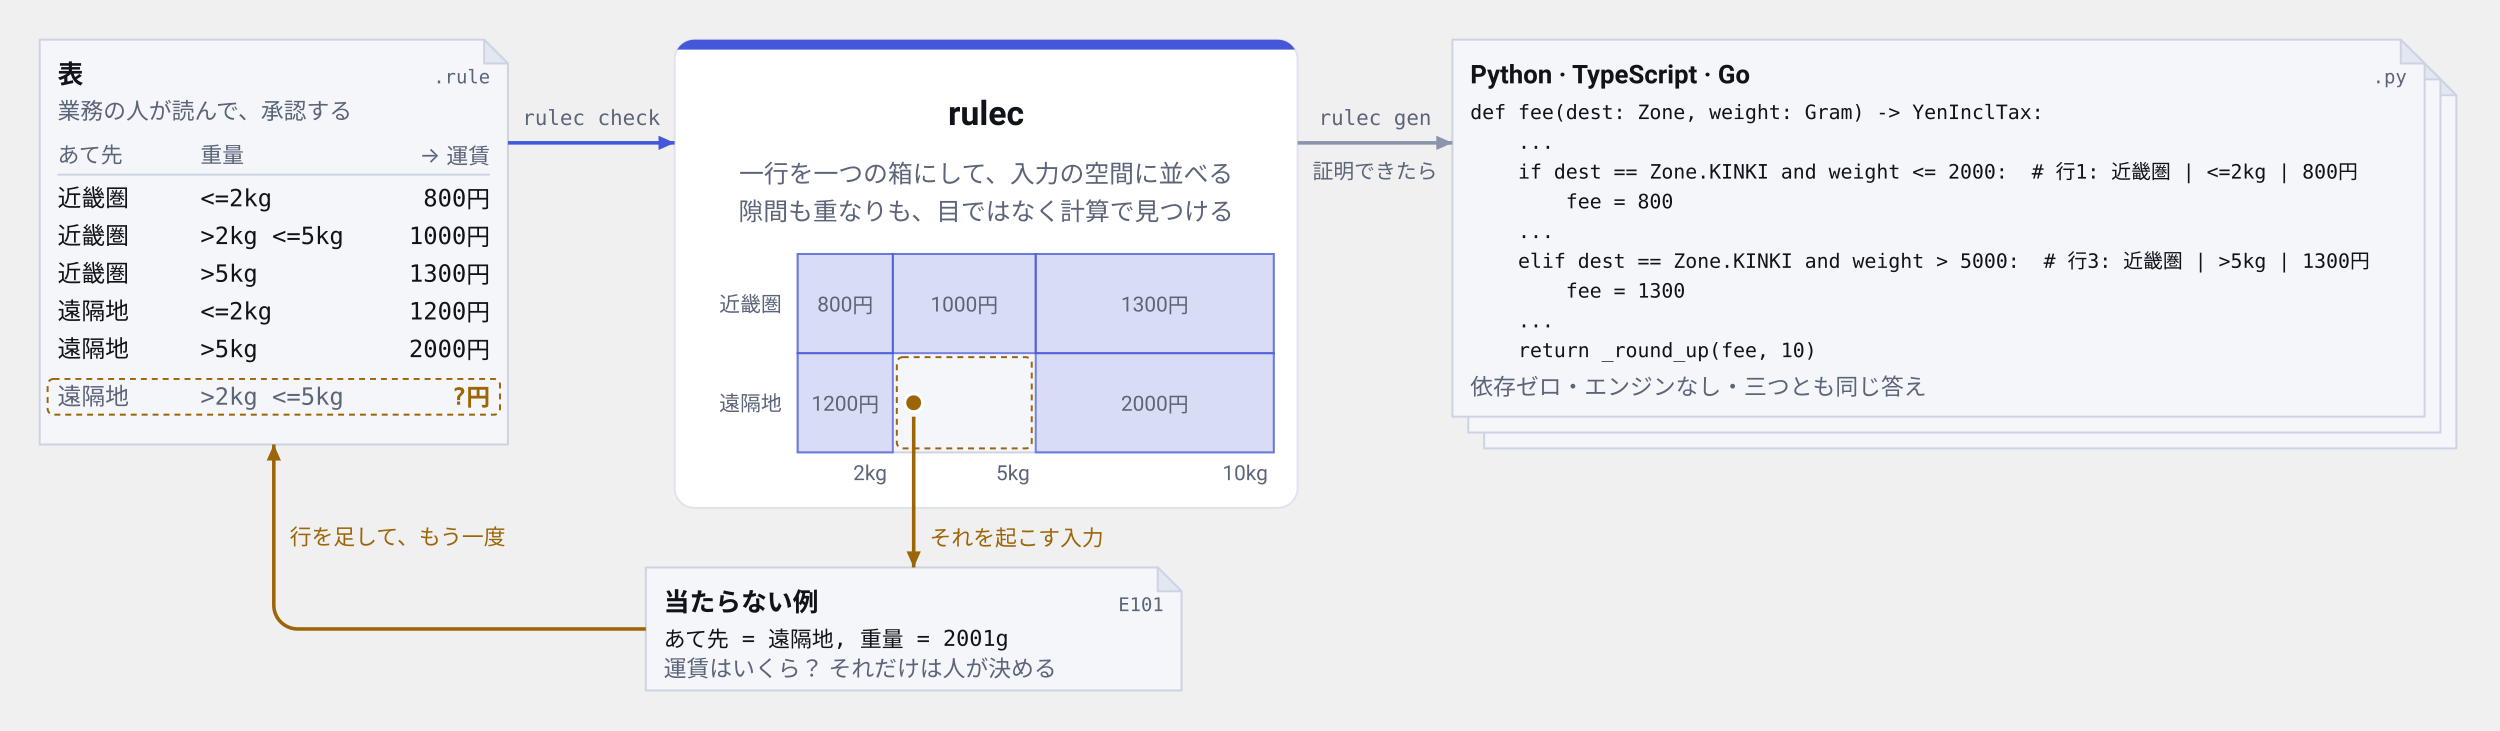
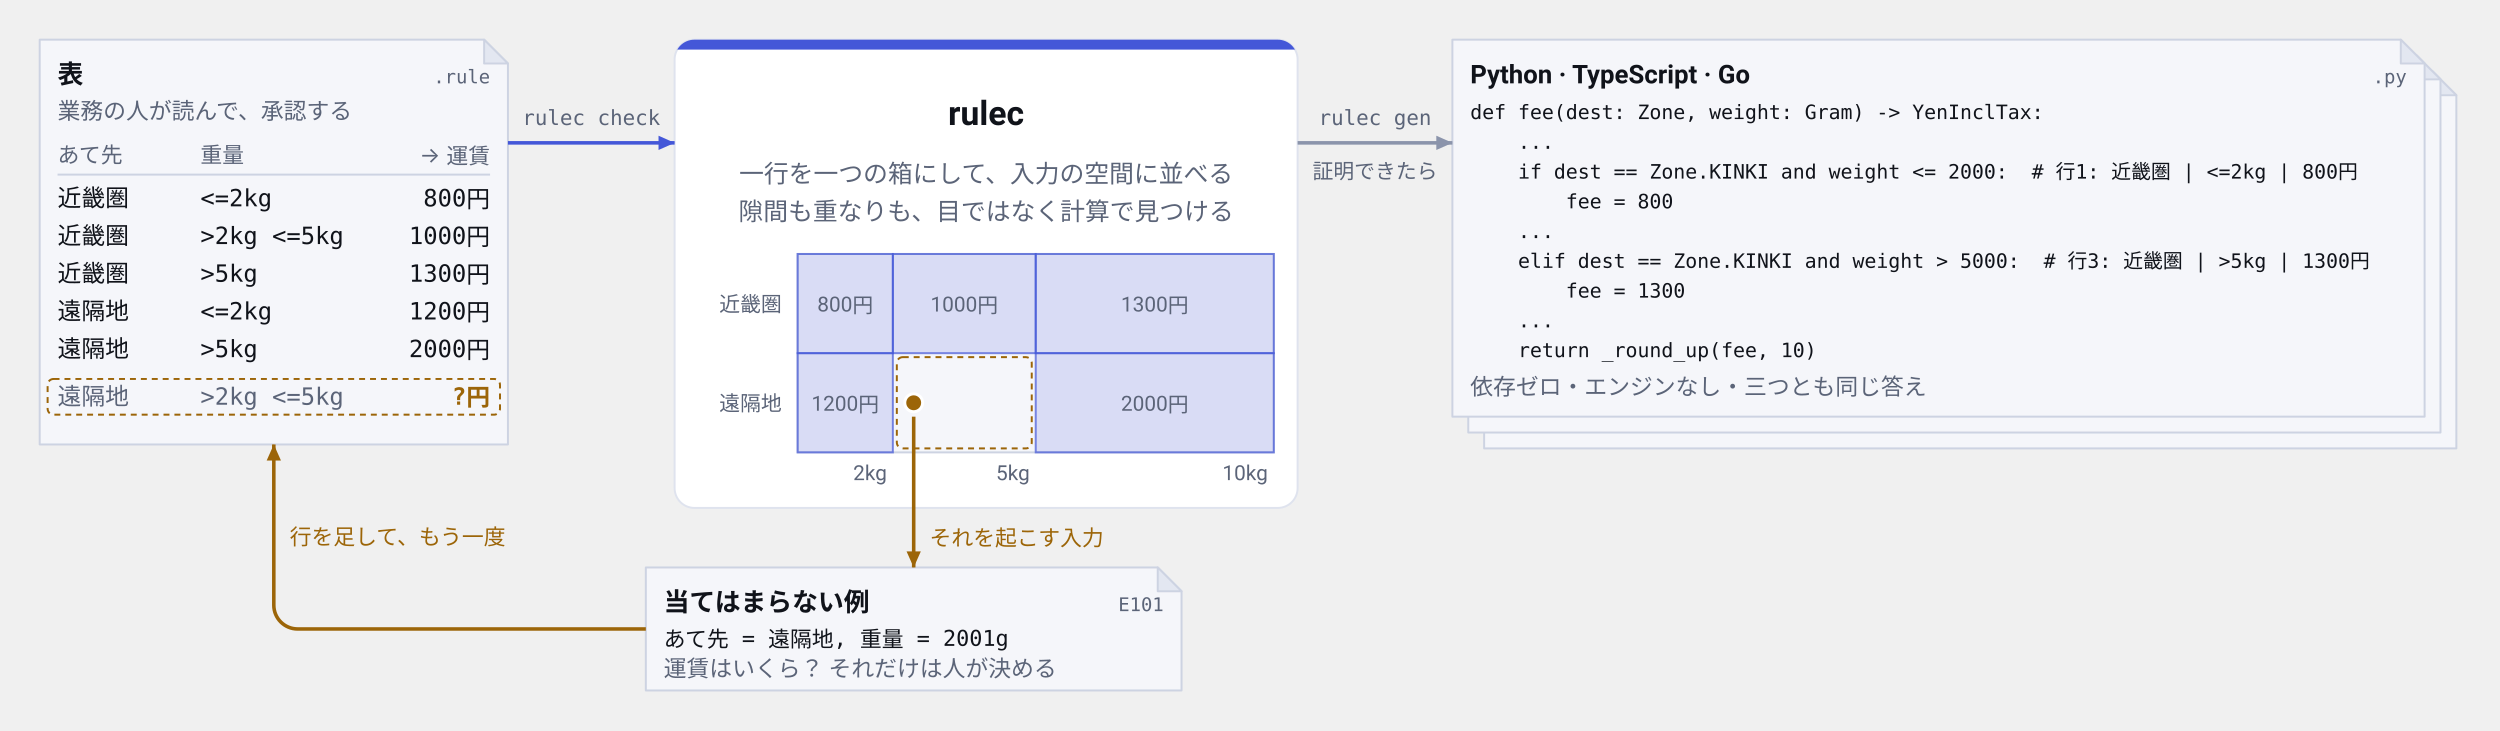
<svg xmlns="http://www.w3.org/2000/svg" viewBox="0 0 1260 368" role="img" aria-label="表を書く。rulec は一行を一つの箱にして入力の空間に並べ、隙間も重なりも無いことを計算で証明する。抜けがあれば、それを起こす入力（あて先 = 遠隔地, 重量 = 2001g）が返ってきて、行を足してもう一度。運賃がいくらかだけは人が決める。証明できた表からだけ、依存ゼロの Python・TypeScript・Go が出る。" font-family="-apple-system, BlinkMacSystemFont, &quot;Hiragino Sans&quot;, &quot;Noto Sans JP&quot;, &quot;Yu Gothic&quot;, Meiryo, &quot;Segoe UI&quot;, Roboto, sans-serif">
  <defs>
    <marker id="head-neutral" viewBox="0 0 10 10" refX="9" refY="5" markerWidth="9" markerHeight="9" markerUnits="userSpaceOnUse" orient="auto">
      <path d="M0,1 L9,5 L0,9 Z" fill="#8b94ab" />
    </marker>
    <marker id="head-accent" viewBox="0 0 10 10" refX="9" refY="5" markerWidth="9" markerHeight="9" markerUnits="userSpaceOnUse" orient="auto">
      <path d="M0,1 L9,5 L0,9 Z" fill="#4457d8" />
    </marker>
    <marker id="head-human" viewBox="0 0 10 10" refX="9" refY="5" markerWidth="9" markerHeight="9" markerUnits="userSpaceOnUse" orient="auto">
      <path d="M0,1 L9,5 L0,9 Z" fill="#9c6508" />
    </marker>
  </defs>
  <path d="M20,20 H244 L256,32 V224 H20 Z" fill="#f5f6fa" stroke="#cdd3e2" stroke-linejoin="round" />
  <path d="M244,20 V32 H256 Z" fill="#e3e7f1" stroke="#cdd3e2" stroke-linejoin="round" />
  <text x="29" y="42" font-size="13" font-weight="600" text-anchor="start" fill="#10131a">表</text>
  <text x="247" y="42" font-size="9.5" font-weight="400" text-anchor="end" fill="#5b6478" font-family="ui-monospace, SFMono-Regular, Menlo, Consolas, monospace">.rule</text>
  <text x="29" y="60" font-size="11.5" font-weight="400" text-anchor="start" fill="#5b6478">業務の人が読んで、承認する</text>
  <text x="29" y="82" font-size="11" font-weight="400" text-anchor="start" fill="#5b6478">あて先</text>
  <text x="101" y="82" font-size="11" font-weight="400" text-anchor="start" fill="#5b6478">重量</text>
  <text x="247" y="82" font-size="11" font-weight="400" text-anchor="end" fill="#5b6478">→ 運賃</text>
  <line x1="29" y1="88" x2="247" y2="88" stroke="#cdd3e2" />
  <text x="29" y="104" font-size="12" font-weight="400" text-anchor="start" fill="#10131a" font-family="ui-monospace, SFMono-Regular, Menlo, Consolas, monospace">近畿圏</text>
  <text x="101" y="104" font-size="12" font-weight="400" text-anchor="start" fill="#10131a" font-family="ui-monospace, SFMono-Regular, Menlo, Consolas, monospace">&lt;=2kg</text>
  <text x="247" y="104" font-size="12" font-weight="400" text-anchor="end" fill="#10131a" font-family="ui-monospace, SFMono-Regular, Menlo, Consolas, monospace">800円</text>
  <text x="29" y="123" font-size="12" font-weight="400" text-anchor="start" fill="#10131a" font-family="ui-monospace, SFMono-Regular, Menlo, Consolas, monospace">近畿圏</text>
  <text x="101" y="123" font-size="12" font-weight="400" text-anchor="start" fill="#10131a" font-family="ui-monospace, SFMono-Regular, Menlo, Consolas, monospace">&gt;2kg &lt;=5kg</text>
  <text x="247" y="123" font-size="12" font-weight="400" text-anchor="end" fill="#10131a" font-family="ui-monospace, SFMono-Regular, Menlo, Consolas, monospace">1000円</text>
  <text x="29" y="142" font-size="12" font-weight="400" text-anchor="start" fill="#10131a" font-family="ui-monospace, SFMono-Regular, Menlo, Consolas, monospace">近畿圏</text>
  <text x="101" y="142" font-size="12" font-weight="400" text-anchor="start" fill="#10131a" font-family="ui-monospace, SFMono-Regular, Menlo, Consolas, monospace">&gt;5kg</text>
  <text x="247" y="142" font-size="12" font-weight="400" text-anchor="end" fill="#10131a" font-family="ui-monospace, SFMono-Regular, Menlo, Consolas, monospace">1300円</text>
  <text x="29" y="161" font-size="12" font-weight="400" text-anchor="start" fill="#10131a" font-family="ui-monospace, SFMono-Regular, Menlo, Consolas, monospace">遠隔地</text>
  <text x="101" y="161" font-size="12" font-weight="400" text-anchor="start" fill="#10131a" font-family="ui-monospace, SFMono-Regular, Menlo, Consolas, monospace">&lt;=2kg</text>
  <text x="247" y="161" font-size="12" font-weight="400" text-anchor="end" fill="#10131a" font-family="ui-monospace, SFMono-Regular, Menlo, Consolas, monospace">1200円</text>
  <text x="29" y="180" font-size="12" font-weight="400" text-anchor="start" fill="#10131a" font-family="ui-monospace, SFMono-Regular, Menlo, Consolas, monospace">遠隔地</text>
  <text x="101" y="180" font-size="12" font-weight="400" text-anchor="start" fill="#10131a" font-family="ui-monospace, SFMono-Regular, Menlo, Consolas, monospace">&gt;5kg</text>
  <text x="247" y="180" font-size="12" font-weight="400" text-anchor="end" fill="#10131a" font-family="ui-monospace, SFMono-Regular, Menlo, Consolas, monospace">2000円</text>
  <rect x="24" y="191" width="228" height="18" rx="3" fill="none" stroke="#9c6508" stroke-width="1" stroke-dasharray="3 2.5" />
  <text x="29" y="204" font-size="12" font-weight="400" text-anchor="start" fill="#5b6478" font-family="ui-monospace, SFMono-Regular, Menlo, Consolas, monospace">遠隔地</text>
  <text x="101" y="204" font-size="12" font-weight="400" text-anchor="start" fill="#5b6478" font-family="ui-monospace, SFMono-Regular, Menlo, Consolas, monospace">&gt;2kg &lt;=5kg</text>
  <text x="247" y="204" font-size="12" font-weight="600" text-anchor="end" fill="#9c6508" font-family="ui-monospace, SFMono-Regular, Menlo, Consolas, monospace">?円</text>
  <clipPath id="clip-rulec">
    <rect x="340" y="20" width="314" height="236" rx="10" />
  </clipPath>
  <rect x="340" y="20" width="314" height="236" rx="10" fill="#ffffff" stroke="#dfe3ee" />
  <rect x="340" y="20" width="314" height="5" fill="#4457d8" clip-path="url(#clip-rulec)" />
  <text x="497.0" y="63" font-size="17" font-weight="700" text-anchor="middle" fill="#10131a">rulec</text>
  <text x="497.0" y="92" font-size="12.5" font-weight="400" text-anchor="middle" fill="#5b6478">一行を一つの箱にして、入力の空間に並べる</text>
  <text x="497.0" y="111" font-size="12.5" font-weight="400" text-anchor="middle" fill="#5b6478">隙間も重なりも、目ではなく計算で見つける</text>
  <rect x="402" y="128" width="240" height="100" fill="#f5f6fa" stroke="#cdd3e2" />
  <rect x="402.0" y="128.0" width="48.0" height="50.0" fill="#4457d8" fill-opacity="0.16" stroke="#4457d8" stroke-opacity="0.7" />
  <text x="426.0" y="157.0" font-size="10.5" font-weight="400" text-anchor="middle" fill="#5b6478">800円</text>
  <rect x="450.0" y="128.0" width="72.0" height="50.0" fill="#4457d8" fill-opacity="0.16" stroke="#4457d8" stroke-opacity="0.7" />
  <text x="486.0" y="157.0" font-size="10.5" font-weight="400" text-anchor="middle" fill="#5b6478">1000円</text>
  <rect x="522.0" y="128.0" width="120.0" height="50.0" fill="#4457d8" fill-opacity="0.16" stroke="#4457d8" stroke-opacity="0.7" />
  <text x="582.0" y="157.0" font-size="10.5" font-weight="400" text-anchor="middle" fill="#5b6478">1300円</text>
  <rect x="402.0" y="178.0" width="48.0" height="50.0" fill="#4457d8" fill-opacity="0.16" stroke="#4457d8" stroke-opacity="0.7" />
  <text x="426.0" y="207.0" font-size="10.5" font-weight="400" text-anchor="middle" fill="#5b6478">1200円</text>
  <rect x="522.0" y="178.0" width="120.0" height="50.0" fill="#4457d8" fill-opacity="0.16" stroke="#4457d8" stroke-opacity="0.7" />
  <text x="582.0" y="207.0" font-size="10.5" font-weight="400" text-anchor="middle" fill="#5b6478">2000円</text>
  <rect x="452.0" y="180.0" width="68.0" height="46.0" rx="3" fill="none" stroke="#9c6508" stroke-width="1" stroke-dasharray="3 2.5" />
  <text x="394" y="157.0" font-size="10.5" font-weight="400" text-anchor="end" fill="#5b6478">近畿圏</text>
  <text x="394" y="207.0" font-size="10.5" font-weight="400" text-anchor="end" fill="#5b6478">遠隔地</text>
  <text x="447.0" y="242" font-size="10.5" font-weight="400" text-anchor="end" fill="#5b6478">2kg</text>
  <text x="519.0" y="242" font-size="10.5" font-weight="400" text-anchor="end" fill="#5b6478">5kg</text>
  <text x="639.0" y="242" font-size="10.5" font-weight="400" text-anchor="end" fill="#5b6478">10kg</text>
  <circle cx="460.5" cy="203.0" r="4.5" fill="#9c6508" stroke="#ffffff" stroke-width="1.5" />
  <path d="M748,36 H1226 L1238,48 V226 H748 Z" fill="#f5f6fa" stroke="#cdd3e2" stroke-linejoin="round" />
  <path d="M1226,36 V48 H1238 Z" fill="#e3e7f1" stroke="#cdd3e2" stroke-linejoin="round" />
  <path d="M740,28 H1218 L1230,40 V218 H740 Z" fill="#f5f6fa" stroke="#cdd3e2" stroke-linejoin="round" />
  <path d="M1218,28 V40 H1230 Z" fill="#e3e7f1" stroke="#cdd3e2" stroke-linejoin="round" />
  <path d="M732,20 H1210 L1222,32 V210 H732 Z" fill="#f5f6fa" stroke="#cdd3e2" stroke-linejoin="round" />
  <path d="M1210,20 V32 H1222 Z" fill="#e3e7f1" stroke="#cdd3e2" stroke-linejoin="round" />
  <text x="741" y="42" font-size="13" font-weight="600" text-anchor="start" fill="#10131a">Python · TypeScript · Go</text>
  <text x="1213" y="42" font-size="9.5" font-weight="400" text-anchor="end" fill="#5b6478" font-family="ui-monospace, SFMono-Regular, Menlo, Consolas, monospace">.py</text>
  <text x="741" y="60" font-size="10" font-weight="400" text-anchor="start" fill="#10131a" font-family="ui-monospace, SFMono-Regular, Menlo, Consolas, monospace" xml:space="preserve" style="white-space:pre">def fee(dest: Zone, weight: Gram) -&gt; YenInclTax:</text>
  <text x="741" y="75" font-size="10" font-weight="400" text-anchor="start" fill="#10131a" font-family="ui-monospace, SFMono-Regular, Menlo, Consolas, monospace" xml:space="preserve" style="white-space:pre">    ...</text>
  <text x="741" y="90" font-size="10" font-weight="400" text-anchor="start" fill="#10131a" font-family="ui-monospace, SFMono-Regular, Menlo, Consolas, monospace" xml:space="preserve" style="white-space:pre">    if dest == Zone.KINKI and weight &lt;= 2000:  # 行1: 近畿圏 | &lt;=2kg | 800円</text>
  <text x="741" y="105" font-size="10" font-weight="400" text-anchor="start" fill="#10131a" font-family="ui-monospace, SFMono-Regular, Menlo, Consolas, monospace" xml:space="preserve" style="white-space:pre">        fee = 800</text>
  <text x="741" y="120" font-size="10" font-weight="400" text-anchor="start" fill="#10131a" font-family="ui-monospace, SFMono-Regular, Menlo, Consolas, monospace" xml:space="preserve" style="white-space:pre">    ...</text>
  <text x="741" y="135" font-size="10" font-weight="400" text-anchor="start" fill="#10131a" font-family="ui-monospace, SFMono-Regular, Menlo, Consolas, monospace" xml:space="preserve" style="white-space:pre">    elif dest == Zone.KINKI and weight &gt; 5000:  # 行3: 近畿圏 | &gt;5kg | 1300円</text>
  <text x="741" y="150" font-size="10" font-weight="400" text-anchor="start" fill="#10131a" font-family="ui-monospace, SFMono-Regular, Menlo, Consolas, monospace" xml:space="preserve" style="white-space:pre">        fee = 1300</text>
  <text x="741" y="165" font-size="10" font-weight="400" text-anchor="start" fill="#10131a" font-family="ui-monospace, SFMono-Regular, Menlo, Consolas, monospace" xml:space="preserve" style="white-space:pre">    ...</text>
  <text x="741" y="180" font-size="10" font-weight="400" text-anchor="start" fill="#10131a" font-family="ui-monospace, SFMono-Regular, Menlo, Consolas, monospace" xml:space="preserve" style="white-space:pre">    return _round_up(fee, 10)</text>
  <text x="741" y="199" font-size="11.5" font-weight="400" text-anchor="start" fill="#5b6478">依存ゼロ・エンジンなし・三つとも同じ答え</text>
  <path d="M325.5,286 H583.5 L595.5,298 V348 H325.5 Z" fill="#f5f6fa" stroke="#cdd3e2" stroke-linejoin="round" />
  <path d="M583.5,286 V298 H595.5 Z" fill="#e3e7f1" stroke="#cdd3e2" stroke-linejoin="round" />
-   <text x="334.5" y="308" font-size="13" font-weight="600" text-anchor="start" fill="#10131a">当たらない例</text>
+   <text x="334.5" y="308" font-size="13" font-weight="600" text-anchor="start" fill="#10131a">当てはまらない例</text>
  <text x="586.5" y="308" font-size="9.5" font-weight="400" text-anchor="end" fill="#5b6478" font-family="ui-monospace, SFMono-Regular, Menlo, Consolas, monospace">E101</text>
  <text x="334.5" y="326" font-size="11" font-weight="400" text-anchor="start" fill="#10131a" font-family="ui-monospace, SFMono-Regular, Menlo, Consolas, monospace">あて先 = 遠隔地, 重量 = 2001g</text>
  <text x="334.5" y="341" font-size="11.5" font-weight="400" text-anchor="start" fill="#5b6478">運賃はいくら？ それだけは人が決める</text>
  <line x1="256" y1="72" x2="340" y2="72" stroke="#4457d8" stroke-width="1.8" marker-end="url(#head-accent)" />
  <text x="298.0" y="63" font-size="10.5" font-weight="400" text-anchor="middle" fill="#5b6478" font-family="ui-monospace, SFMono-Regular, Menlo, Consolas, monospace">rulec check</text>
  <line x1="654" y1="72" x2="732" y2="72" stroke="#8b94ab" stroke-width="1.8" marker-end="url(#head-neutral)" />
  <text x="693.0" y="63" font-size="10.5" font-weight="400" text-anchor="middle" fill="#5b6478" font-family="ui-monospace, SFMono-Regular, Menlo, Consolas, monospace">rulec gen</text>
  <text x="693.0" y="90" font-size="10.5" font-weight="400" text-anchor="middle" fill="#5b6478">証明できたら</text>
  <line x1="460.5" y1="210.0" x2="460.5" y2="286" stroke="#9c6508" stroke-width="1.8" marker-end="url(#head-human)" />
  <text x="468.5" y="275.0" font-size="11" font-weight="400" text-anchor="start" fill="#9c6508">それを起こす入力</text>
  <path d="M325.5,317.0 H150.0 A12,12 0 0 1 138.0,305.0 V224" fill="none" stroke="#9c6508" stroke-width="1.8" marker-end="url(#head-human)" />
  <text x="146.0" y="274.5" font-size="11" font-weight="400" text-anchor="start" fill="#9c6508">行を足して、もう一度</text>
</svg>
